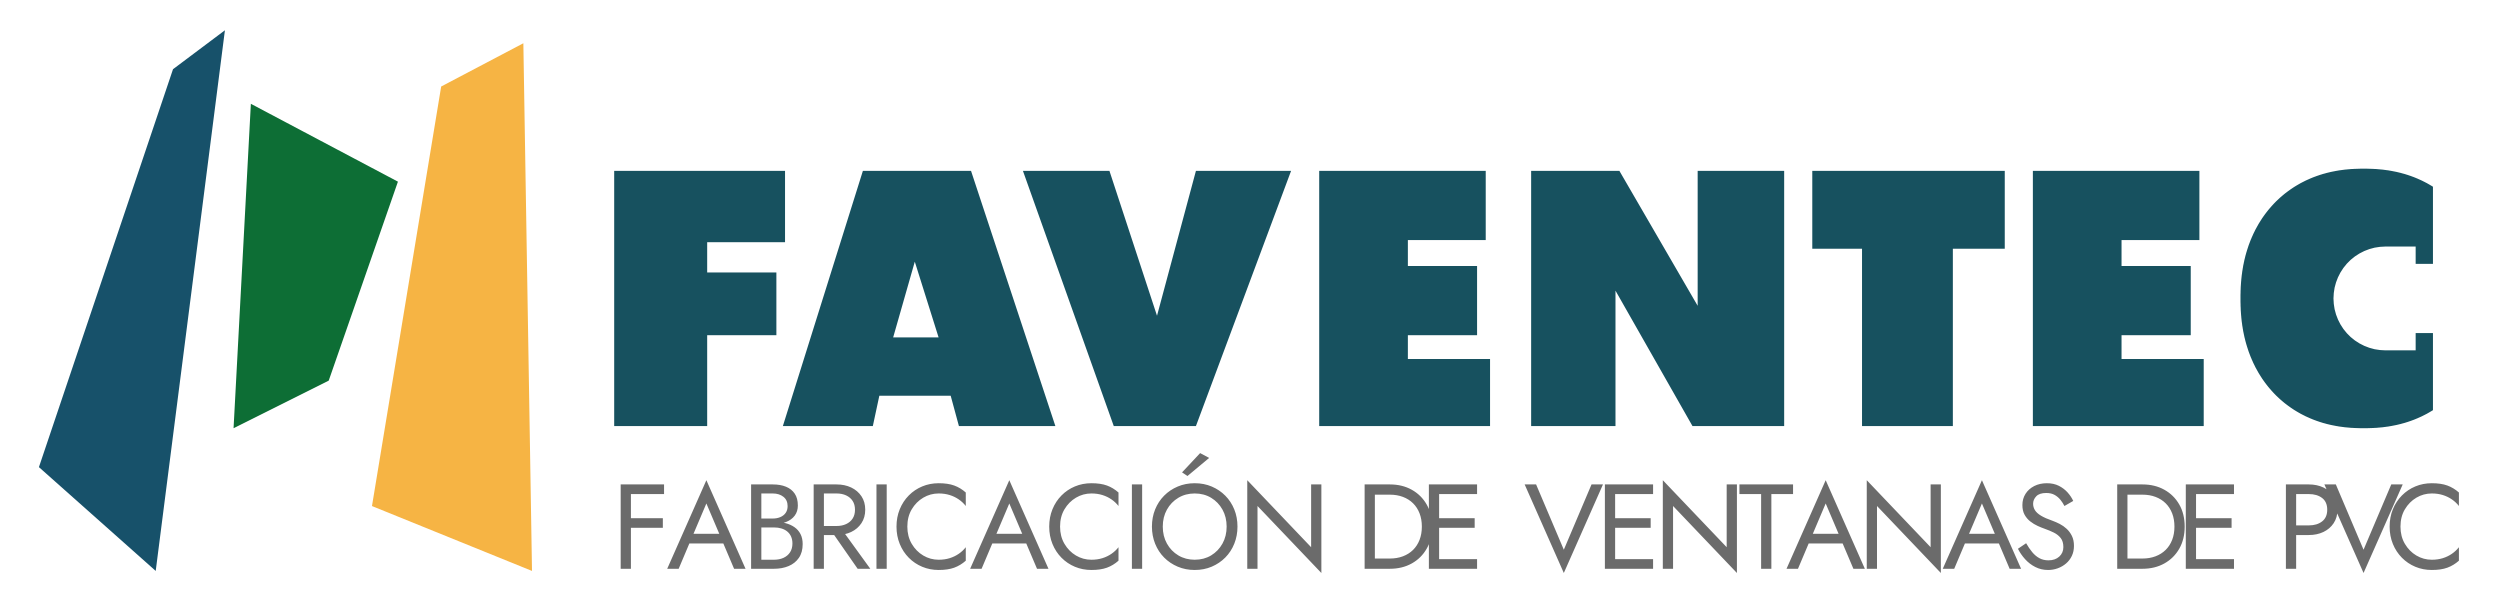
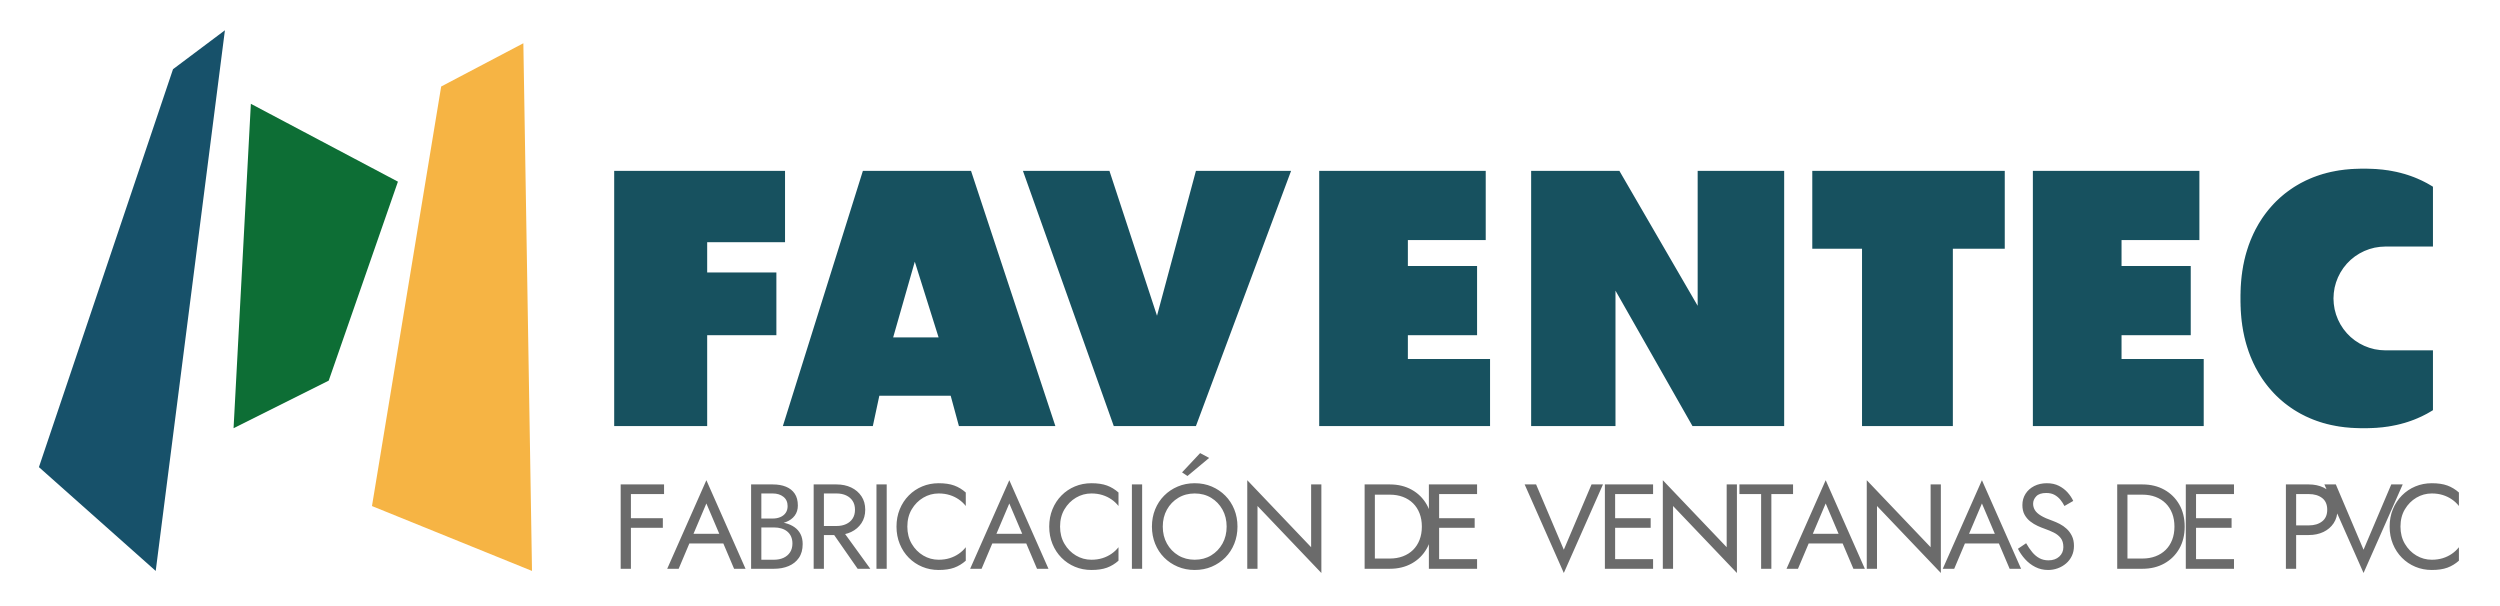
<svg xmlns="http://www.w3.org/2000/svg" viewBox="10 16 578 140">
  <polygon fill="#17516A" points="62,23 50,32 19,124 46,148" />
  <polygon fill="#0D6E35" points="68,40 102,58 86,104 64,115" />
  <polygon fill="#F6B444" points="131,26 112,36 96,133 133,148" />
-   <path fill="#17515F" fill-rule="evenodd" d="M152.00,55.50 L191.50,55.50 L191.50,72.00 L173.50,72.00 L173.50,79.00 L189.50,79.00 L189.50,93.50 L173.50,93.50 L173.50,114.50 L152.00,114.50 Z M209.50,55.50 L234.50,55.50 L254.00,114.50 L231.70,114.50 L229.80,107.50 L213.30,107.50 L211.80,114.50 L191.00,114.50 ZM221.50,76.50 L227.00,94.00 L216.50,94.00 Z M246.50,55.50 L266.50,55.50 L277.50,89.00 L286.50,55.50 L308.50,55.50 L286.50,114.50 L267.50,114.50 Z M315.00,55.50 L353.50,55.50 L353.50,71.50 L335.50,71.50 L335.50,77.50 L351.50,77.50 L351.50,93.50 L335.50,93.50 L335.50,99.00 L354.50,99.00 L354.50,114.50 L315.00,114.50 Z M364.00,55.50 L384.40,55.50 L402.50,86.70 L402.50,55.50 L422.50,55.50 L422.50,114.50 L401.30,114.50 L383.50,83.20 L383.50,114.50 L364.00,114.50 Z M429.00,55.50 L473.50,55.50 L473.50,73.50 L461.50,73.50 L461.50,114.50 L440.50,114.50 L440.50,73.50 L429.00,73.50 Z M480.00,55.50 L518.50,55.50 L518.50,71.50 L500.50,71.50 L500.50,77.50 L516.50,77.50 L516.50,93.50 L500.50,93.50 L500.50,99.00 L519.50,99.00 L519.50,114.50 L480.00,114.50 Z M572.50,76.74 L572.50,76.48 L572.50,76.22 L572.50,75.96 L572.50,75.70 L572.50,75.45 L572.50,75.19 L572.50,74.94 L572.50,74.69 L572.50,74.43 L572.50,74.18 L572.50,73.94 L572.50,73.69 L572.50,73.44 L572.50,73.20 L572.50,72.95 L572.50,72.71 L572.50,72.47 L572.50,72.23 L572.50,71.99 L572.50,71.76 L572.50,71.52 L572.50,71.29 L572.50,71.06 L572.50,70.83 L572.50,70.60 L572.50,70.37 L572.50,70.14 L572.50,69.91 L572.50,69.69 L572.50,69.47 L572.50,69.24 L572.50,69.02 L572.50,68.81 L572.50,68.59 L572.50,68.37 L572.50,68.16 L572.50,67.94 L572.50,67.73 L572.50,67.52 L572.50,67.31 L572.50,67.11 L572.50,66.90 L572.50,66.70 L572.50,66.49 L572.50,66.29 L572.50,66.09 L572.50,65.89 L572.50,65.70 L572.50,65.50 L572.50,65.31 L572.50,65.12 L572.50,64.93 L572.50,64.74 L572.50,64.55 L572.50,64.36 L572.50,64.18 L572.50,64.00 L572.50,63.82 L572.50,63.64 L572.50,63.46 L572.50,63.28 L572.50,63.11 L572.50,62.93 L572.50,62.76 L572.50,62.59 L572.50,62.43 L572.50,62.26 L572.50,62.10 L572.50,61.93 L572.50,61.77 L572.50,61.61 L572.50,61.46 L572.50,61.30 L572.50,61.15 L572.50,60.99 L572.50,60.84 L572.50,60.69 L572.50,60.55 L572.50,60.40 L572.50,60.26 L572.50,60.12 L572.50,59.98 L572.50,59.84 L572.50,59.70 L572.50,59.57 L572.50,59.43 L572.50,59.30 L572.50,59.17 L572.30,59.05 L572.09,58.92 L571.88,58.80 L571.68,58.68 L571.47,58.56 L571.26,58.44 L571.05,58.32 L570.83,58.21 L570.62,58.10 L570.40,57.99 L570.18,57.88 L569.97,57.77 L569.75,57.67 L569.53,57.57 L569.30,57.47 L569.08,57.37 L568.86,57.27 L568.63,57.18 L568.40,57.08 L568.17,56.99 L567.94,56.90 L567.71,56.82 L567.48,56.73 L567.25,56.65 L567.01,56.57 L566.78,56.49 L566.54,56.41 L566.30,56.34 L566.06,56.26 L565.82,56.19 L565.58,56.13 L565.33,56.06 L565.09,55.99 L564.84,55.93 L564.59,55.87 L564.34,55.81 L564.09,55.75 L563.84,55.70 L563.59,55.65 L563.33,55.60 L563.08,55.55 L562.82,55.50 L562.56,55.46 L562.30,55.41 L562.04,55.37 L561.78,55.34 L561.51,55.30 L561.25,55.27 L560.98,55.23 L560.71,55.20 L560.43,55.18 L560.16,55.15 L559.88,55.13 L559.60,55.10 L559.32,55.08 L559.03,55.07 L558.74,55.05 L558.45,55.04 L558.15,55.03 L557.85,55.02 L557.54,55.01 L557.22,55.00 L556.88,55.00 L556.50,55.00 L556.12,55.00 L555.78,55.00 L555.46,55.01 L555.15,55.02 L554.85,55.03 L554.55,55.04 L554.26,55.05 L553.97,55.07 L553.68,55.08 L553.40,55.10 L553.12,55.13 L552.84,55.15 L552.57,55.18 L552.29,55.20 L552.02,55.23 L551.75,55.27 L551.49,55.30 L551.22,55.34 L550.96,55.37 L550.70,55.41 L550.44,55.46 L550.18,55.50 L549.92,55.55 L549.67,55.60 L549.41,55.65 L549.16,55.70 L548.91,55.75 L548.66,55.81 L548.41,55.87 L548.16,55.93 L547.91,55.99 L547.67,56.06 L547.42,56.13 L547.18,56.19 L546.94,56.26 L546.70,56.34 L546.46,56.41 L546.22,56.49 L545.99,56.57 L545.75,56.65 L545.52,56.73 L545.29,56.82 L545.06,56.90 L544.83,56.99 L544.60,57.08 L544.37,57.18 L544.14,57.27 L543.92,57.37 L543.70,57.47 L543.47,57.57 L543.25,57.67 L543.03,57.77 L542.82,57.88 L542.60,57.99 L542.38,58.10 L542.17,58.21 L541.95,58.32 L541.74,58.44 L541.53,58.56 L541.32,58.68 L541.12,58.80 L540.91,58.92 L540.70,59.05 L540.50,59.17 L540.30,59.30 L540.10,59.43 L539.90,59.57 L539.70,59.70 L539.50,59.84 L539.31,59.98 L539.11,60.12 L538.92,60.26 L538.73,60.40 L538.54,60.55 L538.35,60.69 L538.16,60.84 L537.98,60.99 L537.79,61.15 L537.61,61.30 L537.43,61.46 L537.25,61.61 L537.07,61.77 L536.90,61.93 L536.72,62.10 L536.55,62.26 L536.37,62.43 L536.20,62.59 L536.04,62.76 L535.87,62.93 L535.70,63.11 L535.54,63.28 L535.38,63.46 L535.21,63.64 L535.06,63.82 L534.90,64.00 L534.74,64.18 L534.59,64.36 L534.43,64.55 L534.28,64.74 L534.13,64.93 L533.98,65.12 L533.84,65.31 L533.69,65.50 L533.55,65.70 L533.41,65.89 L533.27,66.09 L533.13,66.29 L532.99,66.49 L532.86,66.70 L532.73,66.90 L532.60,67.11 L532.47,67.31 L532.34,67.52 L532.21,67.73 L532.09,67.94 L531.97,68.16 L531.85,68.37 L531.73,68.59 L531.61,68.81 L531.49,69.02 L531.38,69.24 L531.27,69.47 L531.16,69.69 L531.05,69.91 L530.94,70.14 L530.84,70.37 L530.74,70.60 L530.63,70.83 L530.54,71.06 L530.44,71.29 L530.34,71.52 L530.25,71.76 L530.16,71.99 L530.07,72.23 L529.98,72.47 L529.89,72.71 L529.81,72.95 L529.73,73.20 L529.65,73.44 L529.57,73.69 L529.49,73.94 L529.42,74.18 L529.34,74.43 L529.27,74.69 L529.20,74.94 L529.13,75.19 L529.07,75.45 L529.01,75.70 L528.94,75.96 L528.88,76.22 L528.83,76.48 L528.77,76.74 L528.72,77.01 L528.66,77.27 L528.61,77.54 L528.57,77.81 L528.52,78.07 L528.48,78.35 L528.43,78.62 L528.39,78.89 L528.36,79.17 L528.32,79.44 L528.28,79.72 L528.25,80.01 L528.22,80.29 L528.19,80.57 L528.17,80.86 L528.14,81.15 L528.12,81.44 L528.10,81.74 L528.08,82.03 L528.06,82.33 L528.05,82.64 L528.04,82.95 L528.02,83.26 L528.02,83.58 L528.01,83.91 L528.00,84.24 L528.00,84.60 L528.00,85.00 L528.00,85.40 L528.00,85.76 L528.01,86.09 L528.02,86.42 L528.02,86.74 L528.04,87.05 L528.05,87.36 L528.06,87.67 L528.08,87.97 L528.10,88.26 L528.12,88.56 L528.14,88.85 L528.17,89.14 L528.19,89.43 L528.22,89.71 L528.25,89.99 L528.28,90.28 L528.32,90.56 L528.36,90.83 L528.39,91.11 L528.43,91.38 L528.48,91.65 L528.52,91.93 L528.57,92.19 L528.61,92.46 L528.66,92.73 L528.72,92.99 L528.77,93.26 L528.83,93.52 L528.88,93.78 L528.94,94.04 L529.01,94.30 L529.07,94.55 L529.13,94.81 L529.20,95.06 L529.27,95.31 L529.34,95.57 L529.42,95.82 L529.49,96.06 L529.57,96.31 L529.65,96.56 L529.73,96.80 L529.81,97.05 L529.89,97.29 L529.98,97.53 L530.07,97.77 L530.16,98.01 L530.25,98.24 L530.34,98.48 L530.44,98.71 L530.54,98.94 L530.63,99.17 L530.74,99.40 L530.84,99.63 L530.94,99.86 L531.05,100.09 L531.16,100.31 L531.27,100.53 L531.38,100.76 L531.49,100.98 L531.61,101.19 L531.73,101.41 L531.85,101.63 L531.97,101.84 L532.09,102.06 L532.21,102.27 L532.34,102.48 L532.47,102.69 L532.60,102.89 L532.73,103.10 L532.86,103.30 L532.99,103.51 L533.13,103.71 L533.27,103.91 L533.41,104.11 L533.55,104.30 L533.69,104.50 L533.84,104.69 L533.98,104.88 L534.13,105.07 L534.28,105.26 L534.43,105.45 L534.59,105.64 L534.74,105.82 L534.90,106.00 L535.06,106.18 L535.21,106.36 L535.38,106.54 L535.54,106.72 L535.70,106.89 L535.87,107.07 L536.04,107.24 L536.20,107.41 L536.37,107.57 L536.55,107.74 L536.72,107.90 L536.90,108.07 L537.07,108.23 L537.25,108.39 L537.43,108.54 L537.61,108.70 L537.79,108.85 L537.98,109.01 L538.16,109.16 L538.35,109.31 L538.54,109.45 L538.73,109.60 L538.92,109.74 L539.11,109.88 L539.31,110.02 L539.50,110.16 L539.70,110.30 L539.90,110.43 L540.10,110.57 L540.30,110.70 L540.50,110.83 L540.70,110.95 L540.91,111.08 L541.12,111.20 L541.32,111.32 L541.53,111.44 L541.74,111.56 L541.95,111.68 L542.17,111.79 L542.38,111.90 L542.60,112.01 L542.82,112.12 L543.03,112.23 L543.25,112.33 L543.47,112.43 L543.70,112.53 L543.92,112.63 L544.14,112.73 L544.37,112.82 L544.60,112.92 L544.83,113.01 L545.06,113.10 L545.29,113.18 L545.52,113.27 L545.75,113.35 L545.99,113.43 L546.22,113.51 L546.46,113.59 L546.70,113.66 L546.94,113.74 L547.18,113.81 L547.42,113.87 L547.67,113.94 L547.91,114.01 L548.16,114.07 L548.41,114.13 L548.66,114.19 L548.91,114.25 L549.16,114.30 L549.41,114.35 L549.67,114.40 L549.92,114.45 L550.18,114.50 L550.44,114.54 L550.70,114.59 L550.96,114.63 L551.22,114.66 L551.49,114.70 L551.75,114.73 L552.02,114.77 L552.29,114.80 L552.57,114.82 L552.84,114.85 L553.12,114.87 L553.40,114.90 L553.68,114.92 L553.97,114.93 L554.26,114.95 L554.55,114.96 L554.85,114.97 L555.15,114.98 L555.46,114.99 L555.78,115.00 L556.12,115.00 L556.50,115.00 L556.88,115.00 L557.22,115.00 L557.54,114.99 L557.85,114.98 L558.15,114.97 L558.45,114.96 L558.74,114.95 L559.03,114.93 L559.32,114.92 L559.60,114.90 L559.88,114.87 L560.16,114.85 L560.43,114.82 L560.71,114.80 L560.98,114.77 L561.25,114.73 L561.51,114.70 L561.78,114.66 L562.04,114.63 L562.30,114.59 L562.56,114.54 L562.82,114.50 L563.08,114.45 L563.33,114.40 L563.59,114.35 L563.84,114.30 L564.09,114.25 L564.34,114.19 L564.59,114.13 L564.84,114.07 L565.09,114.01 L565.33,113.94 L565.58,113.87 L565.82,113.81 L566.06,113.74 L566.30,113.66 L566.54,113.59 L566.78,113.51 L567.01,113.43 L567.25,113.35 L567.48,113.27 L567.71,113.18 L567.94,113.10 L568.17,113.01 L568.40,112.92 L568.63,112.82 L568.86,112.73 L569.08,112.63 L569.30,112.53 L569.53,112.43 L569.75,112.33 L569.97,112.23 L570.18,112.12 L570.40,112.01 L570.62,111.90 L570.83,111.79 L571.05,111.68 L571.26,111.56 L571.47,111.44 L571.68,111.32 L571.88,111.20 L572.09,111.08 L572.30,110.95 L572.50,110.83 L572.50,110.70 L572.50,110.57 L572.50,110.43 L572.50,110.30 L572.50,110.16 L572.50,110.02 L572.50,109.88 L572.50,109.74 L572.50,109.60 L572.50,109.45 L572.50,109.31 L572.50,109.16 L572.50,109.01 L572.50,108.85 L572.50,108.70 L572.50,108.54 L572.50,108.39 L572.50,108.23 L572.50,108.07 L572.50,107.90 L572.50,107.74 L572.50,107.57 L572.50,107.41 L572.50,107.24 L572.50,107.07 L572.50,106.89 L572.50,106.72 L572.50,106.54 L572.50,106.36 L572.50,106.18 L572.50,106.00 L572.50,105.82 L572.50,105.64 L572.50,105.45 L572.50,105.26 L572.50,105.07 L572.50,104.88 L572.50,104.69 L572.50,104.50 L572.50,104.30 L572.50,104.11 L572.50,103.91 L572.50,103.71 L572.50,103.51 L572.50,103.30 L572.50,103.10 L572.50,102.89 L572.50,102.69 L572.50,102.48 L572.50,102.27 L572.50,102.06 L572.50,101.84 L572.50,101.63 L572.50,101.41 L572.50,101.19 L572.50,100.98 L572.50,100.76 L572.50,100.53 L572.50,100.31 L572.50,100.09 L572.50,99.86 L572.50,99.63 L572.50,99.40 L572.50,99.17 L572.50,98.94 L572.50,98.71 L572.50,98.48 L572.50,98.24 L572.50,98.01 L572.50,97.77 L572.50,97.53 L572.50,97.29 L572.50,97.05 L572.50,96.80 L572.50,96.56 L572.50,96.31 L572.50,96.06 L572.50,95.82 L572.50,95.57 L572.50,95.31 L572.50,95.06 L572.50,94.81 L572.50,94.55 L572.50,94.30 L572.50,94.04 L572.50,93.78 L572.50,93.52 L572.50,93.26 L572.50,93.00 L568.50,93.00 L568.50,97.00 L561.50,97.00 L560.25,96.93 L559.01,96.74 L557.79,96.41 L556.62,95.96 L555.50,95.39 L554.45,94.71 L553.47,93.92 L552.58,93.03 L551.79,92.05 L551.11,91.00 L550.54,89.88 L550.09,88.71 L549.76,87.49 L549.57,86.25 L549.50,85.00 L549.57,83.75 L549.76,82.51 L550.09,81.29 L550.54,80.12 L551.11,79.00 L551.79,77.95 L552.58,76.97 L553.47,76.08 L554.45,75.29 L555.50,74.61 L556.62,74.04 L557.79,73.59 L559.01,73.26 L560.25,73.07 L561.50,73.00 L568.50,73.00 L568.50,77.00 L572.50,77.00 Z" />
+   <path fill="#17515F" fill-rule="evenodd" d="M152.00,55.50 L191.50,55.50 L191.50,72.00 L173.50,72.00 L173.50,79.00 L189.50,79.00 L189.50,93.50 L173.50,93.50 L173.50,114.50 L152.00,114.50 Z M209.50,55.50 L234.50,55.50 L254.00,114.50 L231.70,114.50 L229.80,107.50 L213.30,107.50 L211.80,114.50 L191.00,114.50 ZM221.50,76.50 L227.00,94.00 L216.50,94.00 Z M246.50,55.50 L266.50,55.50 L277.50,89.00 L286.50,55.50 L308.50,55.50 L286.50,114.50 L267.50,114.50 Z M315.00,55.50 L353.50,55.50 L353.50,71.50 L335.50,71.50 L335.50,77.50 L351.50,77.50 L351.50,93.50 L335.50,93.50 L335.50,99.00 L354.50,99.00 L354.50,114.50 L315.00,114.50 Z M364.00,55.50 L384.40,55.50 L402.50,86.70 L402.50,55.50 L422.50,55.50 L422.50,114.50 L401.30,114.50 L383.50,83.20 L383.50,114.50 L364.00,114.50 Z M429.00,55.50 L473.50,55.50 L473.50,73.50 L461.50,73.50 L461.50,114.50 L440.50,114.50 L440.50,73.50 L429.00,73.50 Z M480.00,55.50 L518.50,55.50 L518.50,71.50 L500.50,71.50 L500.50,77.50 L516.50,77.50 L516.50,93.50 L500.50,93.50 L500.50,99.00 L519.50,99.00 L519.50,114.50 L480.00,114.50 Z M572.50,72.95 L572.50,72.71 L572.50,72.47 L572.50,72.23 L572.50,71.99 L572.50,71.76 L572.50,71.52 L572.50,71.29 L572.50,71.06 L572.50,70.83 L572.50,70.60 L572.50,70.37 L572.50,70.14 L572.50,69.91 L572.50,69.69 L572.50,69.47 L572.50,69.24 L572.50,69.02 L572.50,68.81 L572.50,68.59 L572.50,68.37 L572.50,68.16 L572.50,67.94 L572.50,67.73 L572.50,67.52 L572.50,67.31 L572.50,67.11 L572.50,66.90 L572.50,66.70 L572.50,66.49 L572.50,66.29 L572.50,66.09 L572.50,65.89 L572.50,65.70 L572.50,65.50 L572.50,65.31 L572.50,65.12 L572.50,64.93 L572.50,64.74 L572.50,64.55 L572.50,64.36 L572.50,64.18 L572.50,64.00 L572.50,63.82 L572.50,63.64 L572.50,63.46 L572.50,63.28 L572.50,63.11 L572.50,62.93 L572.50,62.76 L572.50,62.59 L572.50,62.43 L572.50,62.26 L572.50,62.10 L572.50,61.93 L572.50,61.77 L572.50,61.61 L572.50,61.46 L572.50,61.30 L572.50,61.15 L572.50,60.99 L572.50,60.84 L572.50,60.69 L572.50,60.55 L572.50,60.40 L572.50,60.26 L572.50,60.12 L572.50,59.98 L572.50,59.84 L572.50,59.70 L572.50,59.57 L572.50,59.43 L572.50,59.30 L572.50,59.17 L572.30,59.05 L572.09,58.92 L571.88,58.80 L571.68,58.68 L571.47,58.56 L571.26,58.44 L571.05,58.32 L570.83,58.21 L570.62,58.10 L570.40,57.99 L570.18,57.88 L569.97,57.77 L569.75,57.67 L569.53,57.57 L569.30,57.47 L569.08,57.37 L568.86,57.27 L568.63,57.18 L568.40,57.08 L568.17,56.99 L567.94,56.90 L567.71,56.82 L567.48,56.73 L567.25,56.65 L567.01,56.57 L566.78,56.49 L566.54,56.41 L566.30,56.34 L566.06,56.26 L565.82,56.19 L565.58,56.13 L565.33,56.06 L565.09,55.99 L564.84,55.93 L564.59,55.87 L564.34,55.81 L564.09,55.75 L563.84,55.70 L563.59,55.65 L563.33,55.60 L563.08,55.55 L562.82,55.50 L562.56,55.46 L562.30,55.41 L562.04,55.37 L561.78,55.34 L561.51,55.30 L561.25,55.27 L560.98,55.23 L560.71,55.20 L560.43,55.18 L560.16,55.15 L559.88,55.13 L559.60,55.10 L559.32,55.08 L559.03,55.07 L558.74,55.05 L558.45,55.04 L558.15,55.03 L557.85,55.02 L557.54,55.01 L557.22,55.00 L556.88,55.00 L556.50,55.00 L556.12,55.00 L555.78,55.00 L555.46,55.01 L555.15,55.02 L554.85,55.03 L554.55,55.04 L554.26,55.05 L553.97,55.07 L553.68,55.08 L553.40,55.10 L553.12,55.13 L552.84,55.15 L552.57,55.18 L552.29,55.20 L552.02,55.23 L551.75,55.27 L551.49,55.30 L551.22,55.34 L550.96,55.37 L550.70,55.41 L550.44,55.46 L550.18,55.50 L549.92,55.55 L549.67,55.60 L549.41,55.65 L549.16,55.70 L548.91,55.75 L548.66,55.81 L548.41,55.87 L548.16,55.93 L547.91,55.99 L547.67,56.06 L547.42,56.13 L547.18,56.19 L546.94,56.26 L546.70,56.34 L546.46,56.41 L546.22,56.49 L545.99,56.57 L545.75,56.65 L545.52,56.73 L545.29,56.82 L545.06,56.90 L544.83,56.99 L544.60,57.08 L544.37,57.18 L544.14,57.27 L543.92,57.37 L543.70,57.47 L543.47,57.57 L543.25,57.67 L543.03,57.77 L542.82,57.88 L542.60,57.99 L542.38,58.10 L542.17,58.21 L541.95,58.32 L541.74,58.44 L541.53,58.56 L541.32,58.68 L541.12,58.80 L540.91,58.92 L540.70,59.05 L540.50,59.17 L540.30,59.30 L540.10,59.43 L539.90,59.57 L539.70,59.70 L539.50,59.84 L539.31,59.98 L539.11,60.12 L538.92,60.26 L538.73,60.40 L538.54,60.55 L538.35,60.69 L538.16,60.84 L537.98,60.99 L537.79,61.15 L537.61,61.30 L537.43,61.46 L537.25,61.61 L537.07,61.77 L536.90,61.93 L536.72,62.10 L536.55,62.26 L536.37,62.43 L536.20,62.59 L536.04,62.76 L535.87,62.93 L535.70,63.11 L535.54,63.28 L535.38,63.46 L535.21,63.64 L535.06,63.82 L534.90,64.00 L534.74,64.18 L534.59,64.36 L534.43,64.55 L534.28,64.74 L534.13,64.93 L533.98,65.12 L533.84,65.31 L533.69,65.50 L533.55,65.70 L533.41,65.89 L533.27,66.09 L533.13,66.29 L532.99,66.49 L532.86,66.70 L532.73,66.90 L532.60,67.11 L532.47,67.31 L532.34,67.52 L532.21,67.73 L532.09,67.94 L531.97,68.16 L531.85,68.37 L531.73,68.59 L531.61,68.81 L531.49,69.02 L531.38,69.24 L531.27,69.47 L531.16,69.69 L531.05,69.91 L530.94,70.14 L530.84,70.37 L530.74,70.60 L530.63,70.83 L530.54,71.06 L530.44,71.29 L530.34,71.52 L530.25,71.76 L530.16,71.99 L530.07,72.23 L529.98,72.47 L529.89,72.71 L529.81,72.95 L529.73,73.20 L529.65,73.44 L529.57,73.69 L529.49,73.94 L529.42,74.18 L529.34,74.43 L529.27,74.69 L529.20,74.94 L529.13,75.19 L529.07,75.45 L529.01,75.70 L528.94,75.96 L528.88,76.22 L528.83,76.48 L528.77,76.74 L528.72,77.01 L528.66,77.27 L528.61,77.54 L528.57,77.81 L528.52,78.07 L528.48,78.35 L528.43,78.62 L528.39,78.89 L528.36,79.17 L528.32,79.44 L528.28,79.72 L528.25,80.01 L528.22,80.29 L528.19,80.57 L528.17,80.86 L528.14,81.15 L528.12,81.44 L528.10,81.74 L528.08,82.03 L528.06,82.33 L528.05,82.64 L528.04,82.95 L528.02,83.26 L528.02,83.58 L528.01,83.91 L528.00,84.24 L528.00,84.60 L528.00,85.00 L528.00,85.40 L528.00,85.76 L528.01,86.09 L528.02,86.42 L528.02,86.74 L528.04,87.05 L528.05,87.36 L528.06,87.67 L528.08,87.97 L528.10,88.26 L528.12,88.56 L528.14,88.85 L528.17,89.14 L528.19,89.43 L528.22,89.71 L528.25,89.99 L528.28,90.28 L528.32,90.56 L528.36,90.83 L528.39,91.11 L528.43,91.38 L528.48,91.65 L528.52,91.93 L528.57,92.19 L528.61,92.46 L528.66,92.73 L528.72,92.99 L528.77,93.26 L528.83,93.52 L528.88,93.78 L528.94,94.04 L529.01,94.30 L529.07,94.55 L529.13,94.81 L529.20,95.06 L529.27,95.31 L529.34,95.57 L529.42,95.82 L529.49,96.06 L529.57,96.31 L529.65,96.56 L529.73,96.80 L529.81,97.05 L529.89,97.29 L529.98,97.53 L530.07,97.77 L530.16,98.01 L530.25,98.24 L530.34,98.48 L530.44,98.71 L530.54,98.94 L530.63,99.17 L530.74,99.40 L530.84,99.63 L530.94,99.86 L531.05,100.09 L531.16,100.31 L531.27,100.53 L531.38,100.76 L531.49,100.98 L531.61,101.19 L531.73,101.41 L531.85,101.63 L531.97,101.84 L532.09,102.06 L532.21,102.27 L532.34,102.48 L532.47,102.69 L532.60,102.89 L532.73,103.10 L532.86,103.30 L532.99,103.51 L533.13,103.71 L533.27,103.91 L533.41,104.11 L533.55,104.30 L533.69,104.50 L533.84,104.69 L533.98,104.88 L534.13,105.07 L534.28,105.26 L534.43,105.45 L534.59,105.64 L534.74,105.82 L534.90,106.00 L535.06,106.18 L535.21,106.36 L535.38,106.54 L535.54,106.72 L535.70,106.89 L535.87,107.07 L536.04,107.24 L536.20,107.41 L536.37,107.57 L536.55,107.74 L536.72,107.90 L536.90,108.07 L537.07,108.23 L537.25,108.39 L537.43,108.54 L537.61,108.70 L537.79,108.85 L537.98,109.01 L538.16,109.16 L538.35,109.31 L538.54,109.45 L538.73,109.60 L538.92,109.74 L539.11,109.88 L539.31,110.02 L539.50,110.16 L539.70,110.30 L539.90,110.43 L540.10,110.57 L540.30,110.70 L540.50,110.83 L540.70,110.95 L540.91,111.08 L541.12,111.20 L541.32,111.32 L541.53,111.44 L541.74,111.56 L541.95,111.68 L542.17,111.79 L542.38,111.90 L542.60,112.01 L542.82,112.12 L543.03,112.23 L543.25,112.33 L543.47,112.43 L543.70,112.53 L543.92,112.63 L544.14,112.73 L544.37,112.82 L544.60,112.92 L544.83,113.01 L545.06,113.10 L545.29,113.18 L545.52,113.27 L545.75,113.35 L545.99,113.43 L546.22,113.51 L546.46,113.59 L546.70,113.66 L546.94,113.74 L547.18,113.81 L547.42,113.87 L547.67,113.94 L547.91,114.01 L548.16,114.07 L548.41,114.13 L548.66,114.19 L548.91,114.25 L549.16,114.30 L549.41,114.35 L549.67,114.40 L549.92,114.45 L550.18,114.50 L550.44,114.54 L550.70,114.59 L550.96,114.63 L551.22,114.66 L551.49,114.70 L551.75,114.73 L552.02,114.77 L552.29,114.80 L552.57,114.82 L552.84,114.85 L553.12,114.87 L553.40,114.90 L553.68,114.92 L553.97,114.93 L554.26,114.95 L554.55,114.96 L554.85,114.97 L555.15,114.98 L555.46,114.99 L555.78,115.00 L556.12,115.00 L556.50,115.00 L556.88,115.00 L557.22,115.00 L557.54,114.99 L557.85,114.98 L558.15,114.97 L558.45,114.96 L558.74,114.95 L559.03,114.93 L559.32,114.92 L559.60,114.90 L559.88,114.87 L560.16,114.85 L560.43,114.82 L560.71,114.80 L560.98,114.77 L561.25,114.73 L561.51,114.70 L561.78,114.66 L562.04,114.63 L562.30,114.59 L562.56,114.54 L562.82,114.50 L563.08,114.45 L563.33,114.40 L563.59,114.35 L563.84,114.30 L564.09,114.25 L564.34,114.19 L564.59,114.13 L564.84,114.07 L565.09,114.01 L565.33,113.94 L565.58,113.87 L565.82,113.81 L566.06,113.74 L566.30,113.66 L566.54,113.59 L566.78,113.51 L567.01,113.43 L567.25,113.35 L567.48,113.27 L567.71,113.18 L567.94,113.10 L568.17,113.01 L568.40,112.92 L568.63,112.82 L568.86,112.73 L569.08,112.63 L569.30,112.53 L569.53,112.43 L569.75,112.33 L569.97,112.23 L570.18,112.12 L570.40,112.01 L570.62,111.90 L570.83,111.79 L571.05,111.68 L571.26,111.56 L571.47,111.44 L571.68,111.32 L571.88,111.20 L572.09,111.08 L572.30,110.95 L572.50,110.83 L572.50,110.70 L572.50,110.57 L572.50,110.43 L572.50,110.30 L572.50,110.16 L572.50,110.02 L572.50,109.88 L572.50,109.74 L572.50,109.60 L572.50,109.45 L572.50,109.31 L572.50,109.16 L572.50,109.01 L572.50,108.85 L572.50,108.70 L572.50,108.54 L572.50,108.39 L572.50,108.23 L572.50,108.07 L572.50,107.90 L572.50,107.74 L572.50,107.57 L572.50,107.41 L572.50,107.24 L572.50,107.07 L572.50,106.89 L572.50,106.72 L572.50,106.54 L572.50,106.36 L572.50,106.18 L572.50,106.00 L572.50,105.82 L572.50,105.64 L572.50,105.45 L572.50,105.26 L572.50,105.07 L572.50,104.88 L572.50,104.69 L572.50,104.50 L572.50,104.30 L572.50,104.11 L572.50,103.91 L572.50,103.71 L572.50,103.51 L572.50,103.30 L572.50,103.10 L572.50,102.89 L572.50,102.69 L572.50,102.48 L572.50,102.27 L572.50,102.06 L572.50,101.84 L572.50,101.63 L572.50,101.41 L572.50,101.19 L572.50,100.98 L572.50,100.76 L572.50,100.53 L572.50,100.31 L572.50,100.09 L572.50,99.86 L572.50,99.63 L572.50,99.40 L572.50,99.17 L572.50,98.94 L572.50,98.71 L572.50,98.48 L572.50,98.24 L572.50,98.01 L572.50,97.77 L572.50,97.53 L572.50,97.29 L572.50,97.05 L572.50,97.00 L561.50,97.00 L560.25,96.93 L559.01,96.74 L557.79,96.41 L556.62,95.96 L555.50,95.39 L554.45,94.71 L553.47,93.92 L552.58,93.03 L551.79,92.05 L551.11,91.00 L550.54,89.88 L550.09,88.71 L549.76,87.49 L549.57,86.25 L549.50,85.00 L549.57,83.75 L549.76,82.51 L550.09,81.29 L550.54,80.12 L551.11,79.00 L551.79,77.95 L552.58,76.97 L553.47,76.08 L554.45,75.29 L555.50,74.61 L556.62,74.04 L557.79,73.59 L559.01,73.26 L560.25,73.07 L561.50,73.00 L572.50,73.00 Z" />
  <path fill="#6B6B6B" d="M154.809 130.229H163.529V128.0H154.809ZM154.809 138.029H163.25V135.8H154.809ZM153.5 128.0V147.5H155.868V128.0Z M168.215 141.65H178.522L177.687 139.421H169.051ZM173.313 132.401 176.656 140.257 176.879 140.814 179.72 147.5H182.367L173.313 127.025L164.259 147.5H166.906L169.803 140.647L170.026 140.146Z M185.521 137.193H188.669Q190.424 137.193 191.719 136.691Q193.015 136.19 193.739 135.215Q194.463 134.24 194.463 132.875Q194.463 131.204 193.739 130.131Q193.015 129.059 191.719 128.529Q190.424 128.0 188.669 128.0H183.655V147.5H188.948Q190.842 147.5 192.332 146.873Q193.823 146.246 194.7 144.979Q195.578 143.711 195.578 141.789Q195.578 140.452 195.076 139.477Q194.575 138.502 193.669 137.875Q192.764 137.249 191.566 136.942Q190.368 136.636 188.948 136.636H185.521V137.945H188.948Q189.895 137.945 190.675 138.182Q191.455 138.419 192.026 138.892Q192.597 139.366 192.903 140.062Q193.21 140.759 193.21 141.65Q193.21 142.848 192.666 143.684Q192.123 144.519 191.162 144.965Q190.201 145.411 188.948 145.411H186.023V130.089H188.669Q190.145 130.089 191.12 130.855Q192.095 131.621 192.095 133.014Q192.095 133.934 191.65 134.574Q191.204 135.215 190.424 135.549Q189.644 135.884 188.669 135.884H185.521Z M201.601 137.889 208.287 147.5H211.212L204.248 137.889ZM198.119 128.0V147.5H200.487V128.0ZM199.428 130.089H203.412Q204.666 130.089 205.627 130.535Q206.588 130.981 207.131 131.816Q207.674 132.652 207.674 133.85Q207.674 135.048 207.131 135.884Q206.588 136.719 205.627 137.165Q204.666 137.611 203.412 137.611H199.428V139.7H203.412Q205.306 139.7 206.797 138.99Q208.287 138.279 209.165 136.956Q210.042 135.633 210.042 133.85Q210.042 132.039 209.165 130.73Q208.287 129.421 206.797 128.71Q205.306 128.0 203.412 128.0H199.428Z M212.639 128.0V147.5H215.007V128.0Z M219.777 137.75Q219.777 135.466 220.794 133.752Q221.811 132.039 223.455 131.064Q225.098 130.089 227.02 130.089Q228.413 130.089 229.569 130.451Q230.725 130.814 231.672 131.468Q232.62 132.123 233.288 132.986V129.866Q232.062 128.78 230.614 128.251Q229.165 127.721 227.02 127.721Q224.987 127.721 223.218 128.46Q221.449 129.198 220.112 130.549Q218.775 131.9 218.022 133.739Q217.27 135.577 217.27 137.75Q217.27 139.923 218.022 141.761Q218.775 143.6 220.112 144.951Q221.449 146.302 223.218 147.04Q224.987 147.779 227.02 147.779Q229.165 147.779 230.614 147.249Q232.062 146.72 233.288 145.634V142.514Q232.62 143.377 231.672 144.032Q230.725 144.686 229.569 145.049Q228.413 145.411 227.02 145.411Q225.098 145.411 223.455 144.436Q221.811 143.461 220.794 141.734Q219.777 140.006 219.777 137.75Z M238.253 141.65H248.561L247.725 139.421H239.089ZM243.351 132.401 246.694 140.257 246.917 140.814 249.758 147.5H252.405L243.351 127.025L234.298 147.5H236.944L239.841 140.647L240.064 140.146Z M255.086 137.75Q255.086 135.466 256.103 133.752Q257.119 132.039 258.763 131.064Q260.406 130.089 262.329 130.089Q263.721 130.089 264.878 130.451Q266.034 130.814 266.981 131.468Q267.928 132.123 268.596 132.986V129.866Q267.371 128.78 265.922 128.251Q264.474 127.721 262.329 127.721Q260.295 127.721 258.526 128.46Q256.757 129.198 255.42 130.549Q254.083 131.9 253.331 133.739Q252.579 135.577 252.579 137.75Q252.579 139.923 253.331 141.761Q254.083 143.6 255.42 144.951Q256.757 146.302 258.526 147.04Q260.295 147.779 262.329 147.779Q264.474 147.779 265.922 147.249Q267.371 146.72 268.596 145.634V142.514Q267.928 143.377 266.981 144.032Q266.034 144.686 264.878 145.049Q263.721 145.411 262.329 145.411Q260.406 145.411 258.763 144.436Q257.119 143.461 256.103 141.734Q255.086 140.006 255.086 137.75Z M271.695 128.0V147.5H274.063V128.0Z M278.833 137.75Q278.833 135.549 279.794 133.822Q280.755 132.095 282.427 131.092Q284.098 130.089 286.215 130.089Q288.36 130.089 290.018 131.092Q291.675 132.095 292.637 133.822Q293.598 135.549 293.598 137.75Q293.598 139.951 292.637 141.678Q291.675 143.405 290.018 144.408Q288.36 145.411 286.215 145.411Q284.098 145.411 282.427 144.408Q280.755 143.405 279.794 141.678Q278.833 139.951 278.833 137.75ZM276.326 137.75Q276.326 139.867 277.064 141.706Q277.803 143.544 279.14 144.895Q280.477 146.246 282.288 147.012Q284.098 147.779 286.215 147.779Q288.36 147.779 290.157 147.012Q291.954 146.246 293.291 144.895Q294.628 143.544 295.367 141.706Q296.105 139.867 296.105 137.75Q296.105 135.605 295.367 133.78Q294.628 131.956 293.291 130.605Q291.954 129.254 290.157 128.488Q288.36 127.721 286.215 127.721Q284.098 127.721 282.288 128.488Q280.477 129.254 279.14 130.605Q277.803 131.956 277.064 133.78Q276.326 135.605 276.326 137.75ZM289.558 121.871 287.469 120.757 283.29 125.214 284.544 126.05Z M313.132 128.0V142.514L298.368 127.025V147.5H300.736V132.986L315.5 148.475V128.0Z M325.5 128.0V147.5H327.868V128.0ZM331.35 147.5Q334.191 147.5 336.392 146.274Q338.593 145.049 339.846 142.862Q341.1 140.675 341.1 137.75Q341.1 134.825 339.846 132.638Q338.593 130.451 336.392 129.226Q334.191 128.0 331.35 128.0H326.809V130.368H331.35Q332.994 130.368 334.359 130.883Q335.724 131.399 336.699 132.36Q337.674 133.321 338.203 134.686Q338.732 136.051 338.732 137.75Q338.732 139.449 338.203 140.814Q337.674 142.179 336.699 143.14Q335.724 144.101 334.359 144.617Q332.994 145.132 331.35 145.132H326.809V147.5Z M341.666 147.5H351.5V145.271H341.666ZM341.666 130.229H351.5V128.0H341.666ZM341.666 138.029H350.943V135.8H341.666ZM340.357 128.0V147.5H342.725V128.0Z M371.554 143.099 365.146 128.0H362.5L371.554 148.475L380.607 128.0H377.961Z M382.358 147.5H392.192V145.271H382.358ZM382.358 130.229H392.192V128.0H382.358ZM382.358 138.029H391.634V135.8H382.358ZM381.049 128.0V147.5H383.417V128.0Z M409.208 128.0V142.514L394.444 127.025V147.5H396.812V132.986L411.576 148.475V128.0Z M412.157 130.229H417.171V147.5H419.539V130.229H424.553V128.0H412.157Z M427.001 141.65H437.308L436.472 139.421H427.837ZM432.099 132.401 435.442 140.257 435.664 140.814 438.506 147.5H441.152L432.099 127.025L423.045 147.5H425.692L428.589 140.647L428.812 140.146Z M456.358 128.0V142.514L441.594 127.025V147.5H443.962V132.986L458.726 148.475V128.0Z M463.123 141.65H473.431L472.595 139.421H463.959ZM468.221 132.401 471.564 140.257 471.787 140.814 474.628 147.5H477.275L468.221 127.025L459.168 147.5H461.814L464.711 140.647L464.934 140.146Z M478.441 141.594 476.546 142.876Q477.187 144.157 478.204 145.285Q479.221 146.414 480.572 147.096Q481.923 147.779 483.511 147.779Q484.681 147.779 485.753 147.389Q486.826 146.999 487.675 146.274Q488.525 145.55 489.012 144.519Q489.5 143.489 489.5 142.207Q489.5 140.87 489.026 139.909Q488.553 138.948 487.815 138.265Q487.076 137.583 486.213 137.137Q485.349 136.691 484.569 136.413Q482.87 135.828 481.881 135.229Q480.892 134.63 480.474 133.947Q480.056 133.265 480.056 132.457Q480.056 131.51 480.781 130.744Q481.505 129.978 483.093 129.978Q484.235 129.978 485.029 130.424Q485.823 130.869 486.38 131.566Q486.937 132.262 487.299 132.986L489.333 131.816Q488.859 130.786 488.024 129.852Q487.188 128.919 486.004 128.32Q484.82 127.721 483.232 127.721Q481.589 127.721 480.307 128.376Q479.026 129.031 478.301 130.173Q477.577 131.315 477.577 132.764Q477.577 134.101 478.092 135.02Q478.608 135.939 479.416 136.566Q480.224 137.193 481.115 137.597Q482.006 138.001 482.731 138.251Q483.845 138.641 484.834 139.129Q485.823 139.616 486.436 140.396Q487.049 141.176 487.049 142.486Q487.049 143.823 486.101 144.686Q485.154 145.55 483.594 145.55Q482.424 145.55 481.505 145.049Q480.586 144.547 479.847 143.656Q479.109 142.764 478.441 141.594Z M499.5 128.0V147.5H501.868V128.0ZM505.35 147.5Q508.191 147.5 510.392 146.274Q512.593 145.049 513.846 142.862Q515.1 140.675 515.1 137.75Q515.1 134.825 513.846 132.638Q512.593 130.451 510.392 129.226Q508.191 128.0 505.35 128.0H500.809V130.368H505.35Q506.994 130.368 508.359 130.883Q509.724 131.399 510.699 132.36Q511.674 133.321 512.203 134.686Q512.732 136.051 512.732 137.75Q512.732 139.449 512.203 140.814Q511.674 142.179 510.699 143.14Q509.724 144.101 508.359 144.617Q506.994 145.132 505.35 145.132H500.809V147.5Z M516.666 147.5H526.5V145.271H516.666ZM516.666 130.229H526.5V128.0H516.666ZM516.666 138.029H525.943V135.8H516.666ZM515.357 128.0V147.5H517.725V128.0Z M538.5 128.0V147.5H540.868V128.0ZM539.809 130.229H543.793Q545.687 130.229 546.871 131.134Q548.055 132.039 548.055 133.85Q548.055 135.633 546.871 136.552Q545.687 137.471 543.793 137.471H539.809V139.7H543.793Q545.687 139.7 547.178 138.99Q548.668 138.279 549.545 136.956Q550.423 135.633 550.423 133.85Q550.423 132.039 549.545 130.73Q548.668 129.421 547.178 128.71Q545.687 128.0 543.793 128.0H539.809Z M556.452 143.099 550.045 128.0H547.399L556.452 148.475L565.506 128.0H562.86Z M564.989 137.75Q564.989 135.466 566.006 133.752Q567.023 132.039 568.666 131.064Q570.31 130.089 572.232 130.089Q573.625 130.089 574.781 130.451Q575.937 130.814 576.884 131.468Q577.831 132.123 578.5 132.986V129.866Q577.274 128.78 575.826 128.251Q574.377 127.721 572.232 127.721Q570.199 127.721 568.43 128.46Q566.661 129.198 565.324 130.549Q563.986 131.9 563.234 133.739Q562.482 135.577 562.482 137.75Q562.482 139.923 563.234 141.761Q563.986 143.6 565.324 144.951Q566.661 146.302 568.43 147.04Q570.199 147.779 572.232 147.779Q574.377 147.779 575.826 147.249Q577.274 146.72 578.5 145.634V142.514Q577.831 143.377 576.884 144.032Q575.937 144.686 574.781 145.049Q573.625 145.411 572.232 145.411Q570.31 145.411 568.666 144.436Q567.023 143.461 566.006 141.734Q564.989 140.006 564.989 137.75Z" />
</svg>
